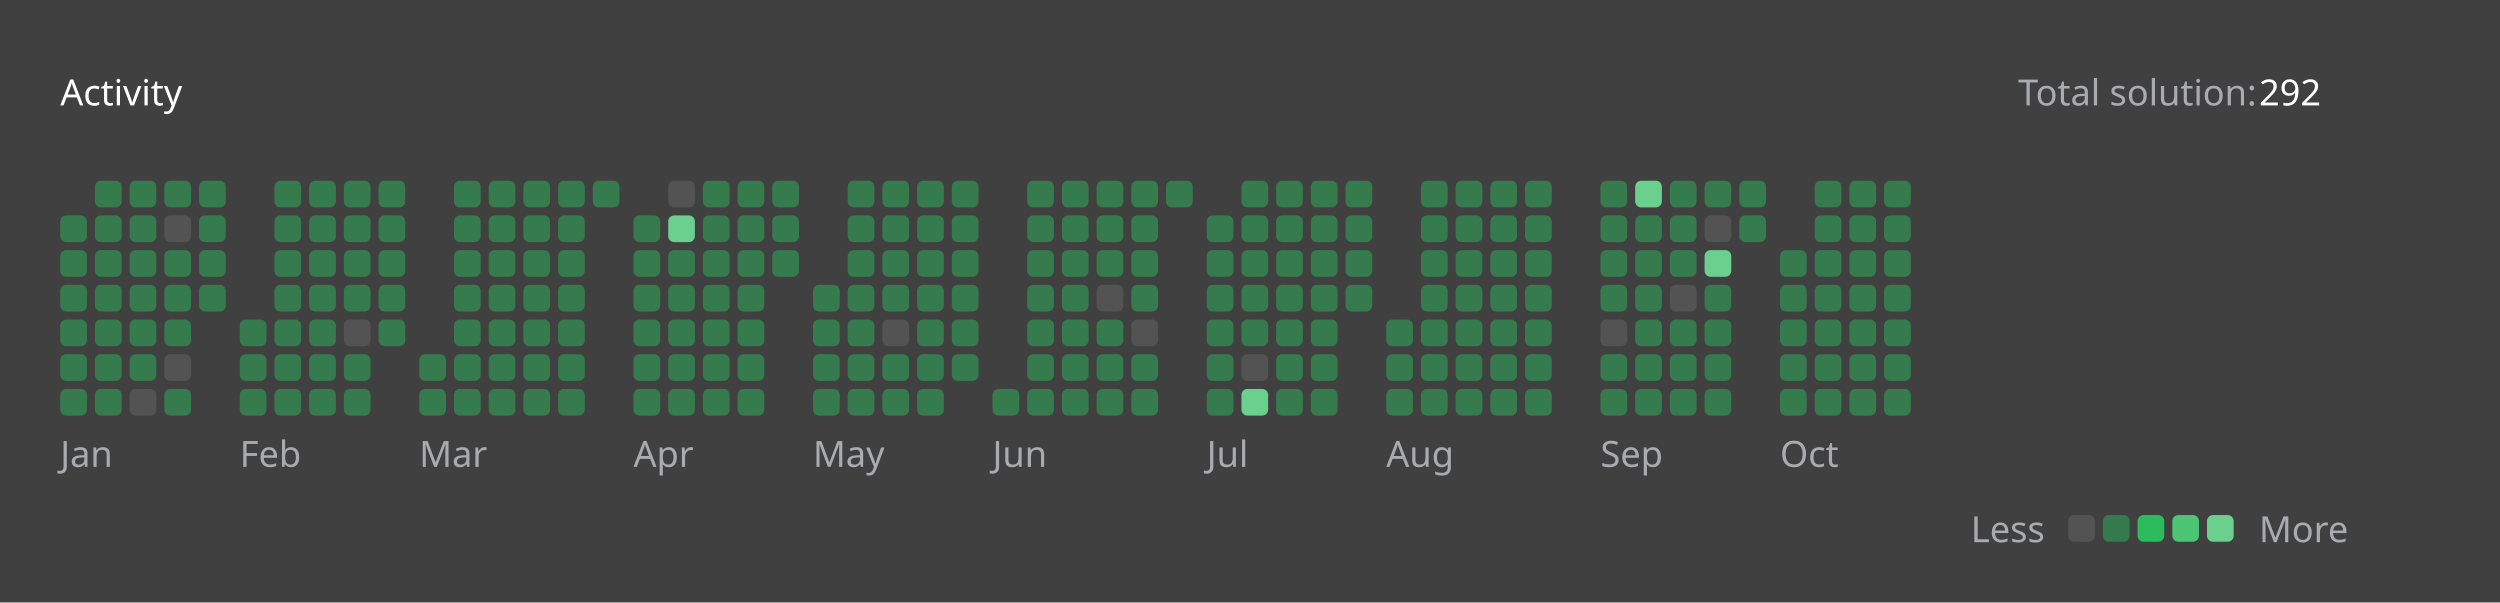
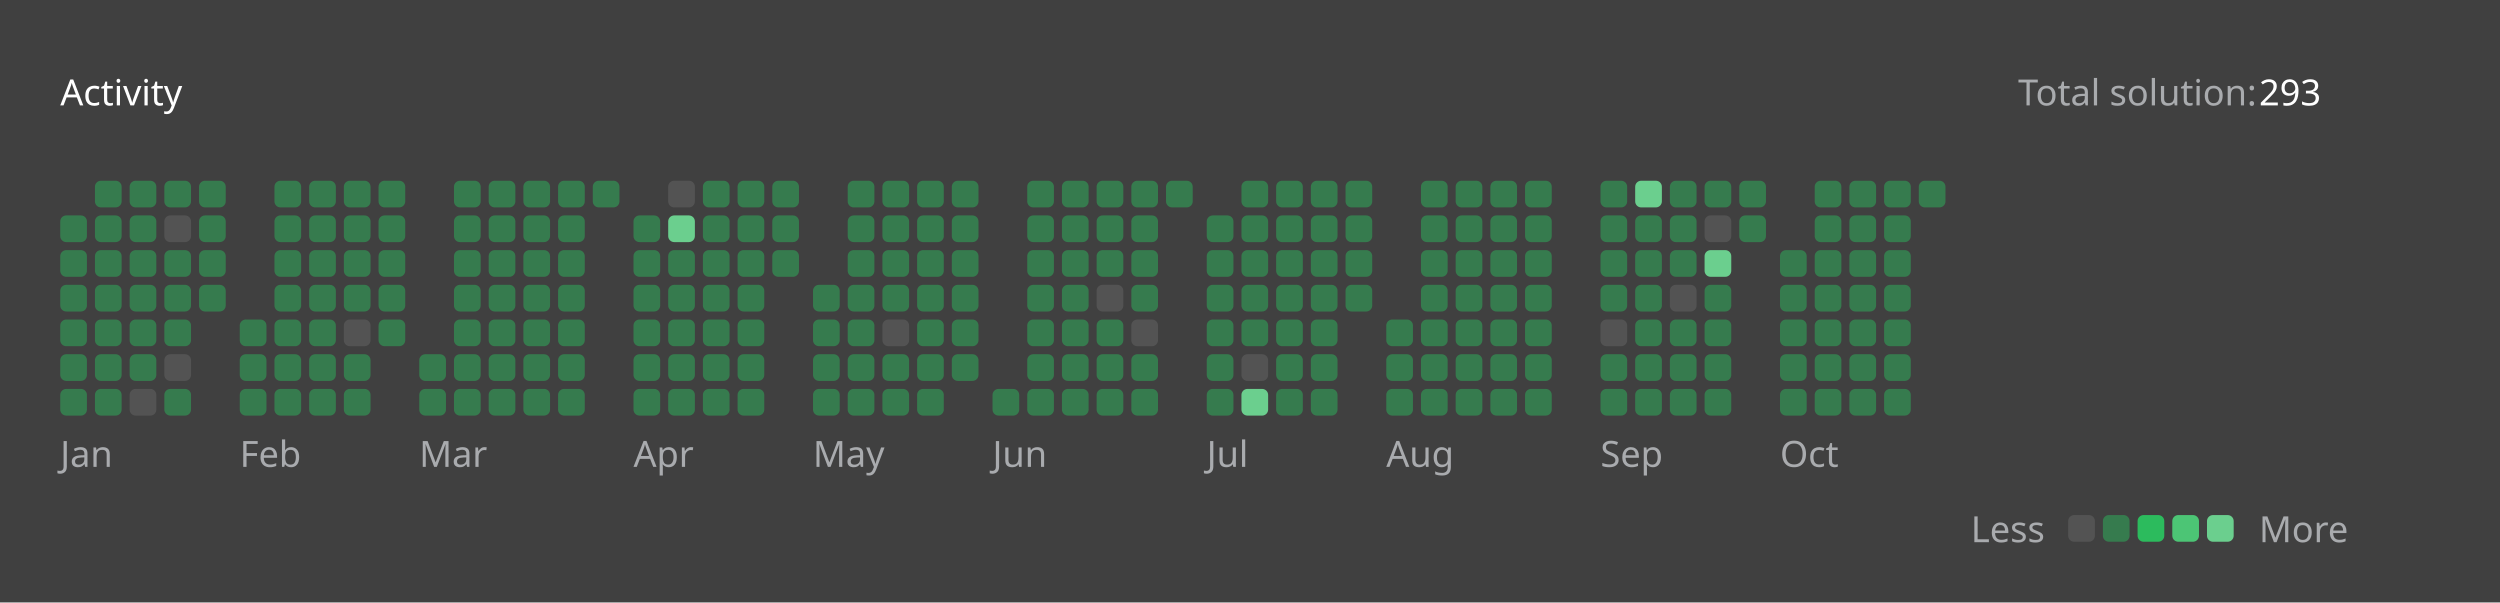
<svg xmlns="http://www.w3.org/2000/svg" version="1.1" height="200" width="830" viewBox="0 0 830 200">
  <style>*{font-family: "Segoe UI", Tahoma, Geneva, Verdana, sans-serif;}</style>
  <style>.title{font-weight: 500;font-size: 1rem;}</style>
  <style>.rotate-90{transform: rotate(-90deg);transform-origin: center;transform-box: fill-box;}</style>
  <style>.state{font-size: .75rem;}</style>
  <style>.light{color: #ffffff;fill: #ffffff;}</style>
  <style>.light-gray{color: #eff2f699;fill: #eff2f699;}</style>
  <style>.dark-gray{color: #ebebf54d;fill: #ebebf54d;}</style>
  <style>.gray{color: #747474;fill: #747474;}</style>
  <style>.orange{color: #ffa116;fill: #ffa116;}</style>
  <style>.background{color: #404040;fill: #404040;}</style>
  <style>.level-1-block{fill: #ffffff1a;}</style>
  <style>.level-2-block{fill: #2cb55d80;}</style>
  <style>.level-3-block{fill: #2cbb5dff;}</style>
  <style>.level-4-block{fill: #4cc575ff;}</style>
  <style>.level-5-block{fill: #6bcf8eff;}</style>
  <rect fill="#404040" x="0" y="0" width="830" height="200" rx="0.5rem" />
  <g text-anchor="start" text-decoration="1" class="title">
    <text x="20" y="35">
      <tspan class="light">Activity</tspan>
      <tspan class="orange" />
    </text>
  </g>
  <g class="state">
    <text x="670" y="35" class="light-gray"> Total solution: </text>
-     <text x="750" y="35" class="light"> 292 </text>
+     <text x="750" y="35" class="light"> 293 </text>
    <text x="678.88" y="180" class="light-gray" text-anchor="end">Less</text>
    <rect x="686.64" y="171" width="8.86" height="8.86" rx="2" ry="2" class="level-1-block" />
    <rect x="698.16" y="171" width="8.86" height="8.86" rx="2" ry="2" class="level-2-block" />
    <rect x="709.68" y="171" width="8.86" height="8.86" rx="2" ry="2" class="level-3-block" />
    <rect x="721.2" y="171" width="8.86" height="8.86" rx="2" ry="2" class="level-4-block" />
    <rect x="732.72" y="171" width="8.86" height="8.86" rx="2" ry="2" class="level-5-block" />
    <text x="750" y="180" class="light-gray">More</text>
  </g>
  <g x="20" y="60">
    <g x="20" y="60">
      <g x="20.0" y="60">
        <rect x="20.0" y="71.52" width="8.86" height="8.86" rx="2" ry="2" class="level-2-block" />
        <rect x="20.0" y="83.04" width="8.86" height="8.86" rx="2" ry="2" class="level-2-block" />
        <rect x="20.0" y="94.56" width="8.86" height="8.86" rx="2" ry="2" class="level-2-block" />
        <rect x="20.0" y="106.08" width="8.86" height="8.86" rx="2" ry="2" class="level-2-block" />
        <rect x="20.0" y="117.6" width="8.86" height="8.86" rx="2" ry="2" class="level-2-block" />
        <rect x="20.0" y="129.12" width="8.86" height="8.86" rx="2" ry="2" class="level-2-block" />
      </g>
      <g x="31.52" y="60">
        <rect x="31.52" y="60.0" width="8.86" height="8.86" rx="2" ry="2" class="level-2-block" />
        <rect x="31.52" y="71.52" width="8.86" height="8.86" rx="2" ry="2" class="level-2-block" />
        <rect x="31.52" y="83.04" width="8.86" height="8.86" rx="2" ry="2" class="level-2-block" />
        <rect x="31.52" y="94.56" width="8.86" height="8.86" rx="2" ry="2" class="level-2-block" />
        <rect x="31.52" y="106.08" width="8.86" height="8.86" rx="2" ry="2" class="level-2-block" />
        <rect x="31.52" y="117.6" width="8.86" height="8.86" rx="2" ry="2" class="level-2-block" />
        <rect x="31.52" y="129.12" width="8.86" height="8.86" rx="2" ry="2" class="level-2-block" />
      </g>
      <g x="43.04" y="60">
        <rect x="43.04" y="60.0" width="8.86" height="8.86" rx="2" ry="2" class="level-2-block" />
        <rect x="43.04" y="71.52" width="8.86" height="8.86" rx="2" ry="2" class="level-2-block" />
        <rect x="43.04" y="83.04" width="8.86" height="8.86" rx="2" ry="2" class="level-2-block" />
        <rect x="43.04" y="94.56" width="8.86" height="8.86" rx="2" ry="2" class="level-2-block" />
        <rect x="43.04" y="106.08" width="8.86" height="8.86" rx="2" ry="2" class="level-2-block" />
        <rect x="43.04" y="117.6" width="8.86" height="8.86" rx="2" ry="2" class="level-2-block" />
        <rect x="43.04" y="129.12" width="8.86" height="8.86" rx="2" ry="2" class="level-1-block" />
      </g>
      <g x="54.56" y="60">
        <rect x="54.56" y="60.0" width="8.86" height="8.86" rx="2" ry="2" class="level-2-block" />
        <rect x="54.56" y="71.52" width="8.86" height="8.86" rx="2" ry="2" class="level-1-block" />
        <rect x="54.56" y="83.04" width="8.86" height="8.86" rx="2" ry="2" class="level-2-block" />
        <rect x="54.56" y="94.56" width="8.86" height="8.86" rx="2" ry="2" class="level-2-block" />
        <rect x="54.56" y="106.08" width="8.86" height="8.86" rx="2" ry="2" class="level-2-block" />
        <rect x="54.56" y="117.6" width="8.86" height="8.86" rx="2" ry="2" class="level-1-block" />
        <rect x="54.56" y="129.12" width="8.86" height="8.86" rx="2" ry="2" class="level-2-block" />
      </g>
      <g x="66.08" y="60">
        <rect x="66.08" y="60.0" width="8.86" height="8.86" rx="2" ry="2" class="level-2-block" />
        <rect x="66.08" y="71.52" width="8.86" height="8.86" rx="2" ry="2" class="level-2-block" />
        <rect x="66.08" y="83.04" width="8.86" height="8.86" rx="2" ry="2" class="level-2-block" />
        <rect x="66.08" y="94.56" width="8.86" height="8.86" rx="2" ry="2" class="level-2-block" />
      </g>
      <text x="20.0" y="155" class="light-gray state">Jan</text>
    </g>
  </g>
  <g x="79.6" y="60">
    <g x="79.6" y="60">
      <g x="79.6" y="60">
        <rect x="79.6" y="106.08" width="8.86" height="8.86" rx="2" ry="2" class="level-2-block" />
        <rect x="79.6" y="117.6" width="8.86" height="8.86" rx="2" ry="2" class="level-2-block" />
        <rect x="79.6" y="129.12" width="8.86" height="8.86" rx="2" ry="2" class="level-2-block" />
      </g>
      <g x="91.12" y="60">
        <rect x="91.12" y="60.0" width="8.86" height="8.86" rx="2" ry="2" class="level-2-block" />
        <rect x="91.12" y="71.52" width="8.86" height="8.86" rx="2" ry="2" class="level-2-block" />
        <rect x="91.12" y="83.04" width="8.86" height="8.86" rx="2" ry="2" class="level-2-block" />
        <rect x="91.12" y="94.56" width="8.86" height="8.86" rx="2" ry="2" class="level-2-block" />
        <rect x="91.12" y="106.08" width="8.86" height="8.86" rx="2" ry="2" class="level-2-block" />
        <rect x="91.12" y="117.6" width="8.86" height="8.86" rx="2" ry="2" class="level-2-block" />
        <rect x="91.12" y="129.12" width="8.86" height="8.86" rx="2" ry="2" class="level-2-block" />
      </g>
      <g x="102.64" y="60">
        <rect x="102.64" y="60.0" width="8.86" height="8.86" rx="2" ry="2" class="level-2-block" />
        <rect x="102.64" y="71.52" width="8.86" height="8.86" rx="2" ry="2" class="level-2-block" />
        <rect x="102.64" y="83.04" width="8.86" height="8.86" rx="2" ry="2" class="level-2-block" />
        <rect x="102.64" y="94.56" width="8.86" height="8.86" rx="2" ry="2" class="level-2-block" />
        <rect x="102.64" y="106.08" width="8.86" height="8.86" rx="2" ry="2" class="level-2-block" />
        <rect x="102.64" y="117.6" width="8.86" height="8.86" rx="2" ry="2" class="level-2-block" />
        <rect x="102.64" y="129.12" width="8.86" height="8.86" rx="2" ry="2" class="level-2-block" />
      </g>
      <g x="114.16" y="60">
        <rect x="114.16" y="60.0" width="8.86" height="8.86" rx="2" ry="2" class="level-2-block" />
        <rect x="114.16" y="71.52" width="8.86" height="8.86" rx="2" ry="2" class="level-2-block" />
        <rect x="114.16" y="83.04" width="8.86" height="8.86" rx="2" ry="2" class="level-2-block" />
        <rect x="114.16" y="94.56" width="8.86" height="8.86" rx="2" ry="2" class="level-2-block" />
        <rect x="114.16" y="106.08" width="8.86" height="8.86" rx="2" ry="2" class="level-1-block" />
        <rect x="114.16" y="117.6" width="8.86" height="8.86" rx="2" ry="2" class="level-2-block" />
        <rect x="114.16" y="129.12" width="8.86" height="8.86" rx="2" ry="2" class="level-2-block" />
      </g>
      <g x="125.68" y="60">
        <rect x="125.68" y="60.0" width="8.86" height="8.86" rx="2" ry="2" class="level-2-block" />
        <rect x="125.68" y="71.52" width="8.86" height="8.86" rx="2" ry="2" class="level-2-block" />
        <rect x="125.68" y="83.04" width="8.86" height="8.86" rx="2" ry="2" class="level-2-block" />
        <rect x="125.68" y="94.56" width="8.86" height="8.86" rx="2" ry="2" class="level-2-block" />
        <rect x="125.68" y="106.08" width="8.86" height="8.86" rx="2" ry="2" class="level-2-block" />
      </g>
      <text x="79.6" y="155" class="light-gray state">Feb</text>
    </g>
  </g>
  <g x="139.2" y="60">
    <g x="139.2" y="60">
      <g x="139.2" y="60">
        <rect x="139.2" y="117.6" width="8.86" height="8.86" rx="2" ry="2" class="level-2-block" />
        <rect x="139.2" y="129.12" width="8.86" height="8.86" rx="2" ry="2" class="level-2-block" />
      </g>
      <g x="150.72" y="60">
        <rect x="150.72" y="60.0" width="8.86" height="8.86" rx="2" ry="2" class="level-2-block" />
        <rect x="150.72" y="71.52" width="8.86" height="8.86" rx="2" ry="2" class="level-2-block" />
        <rect x="150.72" y="83.04" width="8.86" height="8.86" rx="2" ry="2" class="level-2-block" />
        <rect x="150.72" y="94.56" width="8.86" height="8.86" rx="2" ry="2" class="level-2-block" />
        <rect x="150.72" y="106.08" width="8.86" height="8.86" rx="2" ry="2" class="level-2-block" />
        <rect x="150.72" y="117.6" width="8.86" height="8.86" rx="2" ry="2" class="level-2-block" />
        <rect x="150.72" y="129.12" width="8.86" height="8.86" rx="2" ry="2" class="level-2-block" />
      </g>
      <g x="162.24" y="60">
        <rect x="162.24" y="60.0" width="8.86" height="8.86" rx="2" ry="2" class="level-2-block" />
        <rect x="162.24" y="71.52" width="8.86" height="8.86" rx="2" ry="2" class="level-2-block" />
        <rect x="162.24" y="83.04" width="8.86" height="8.86" rx="2" ry="2" class="level-2-block" />
        <rect x="162.24" y="94.56" width="8.86" height="8.86" rx="2" ry="2" class="level-2-block" />
        <rect x="162.24" y="106.08" width="8.86" height="8.86" rx="2" ry="2" class="level-2-block" />
        <rect x="162.24" y="117.6" width="8.86" height="8.86" rx="2" ry="2" class="level-2-block" />
        <rect x="162.24" y="129.12" width="8.86" height="8.86" rx="2" ry="2" class="level-2-block" />
      </g>
      <g x="173.76" y="60">
        <rect x="173.76" y="60.0" width="8.86" height="8.86" rx="2" ry="2" class="level-2-block" />
        <rect x="173.76" y="71.52" width="8.86" height="8.86" rx="2" ry="2" class="level-2-block" />
        <rect x="173.76" y="83.04" width="8.86" height="8.86" rx="2" ry="2" class="level-2-block" />
        <rect x="173.76" y="94.56" width="8.86" height="8.86" rx="2" ry="2" class="level-2-block" />
        <rect x="173.76" y="106.08" width="8.86" height="8.86" rx="2" ry="2" class="level-2-block" />
        <rect x="173.76" y="117.6" width="8.86" height="8.86" rx="2" ry="2" class="level-2-block" />
        <rect x="173.76" y="129.12" width="8.86" height="8.86" rx="2" ry="2" class="level-2-block" />
      </g>
      <g x="185.28" y="60">
        <rect x="185.28" y="60.0" width="8.86" height="8.86" rx="2" ry="2" class="level-2-block" />
        <rect x="185.28" y="71.52" width="8.86" height="8.86" rx="2" ry="2" class="level-2-block" />
        <rect x="185.28" y="83.04" width="8.86" height="8.86" rx="2" ry="2" class="level-2-block" />
        <rect x="185.28" y="94.56" width="8.86" height="8.86" rx="2" ry="2" class="level-2-block" />
        <rect x="185.28" y="106.08" width="8.86" height="8.86" rx="2" ry="2" class="level-2-block" />
        <rect x="185.28" y="117.6" width="8.86" height="8.86" rx="2" ry="2" class="level-2-block" />
        <rect x="185.28" y="129.12" width="8.86" height="8.86" rx="2" ry="2" class="level-2-block" />
      </g>
      <g x="196.8" y="60">
        <rect x="196.8" y="60.0" width="8.86" height="8.86" rx="2" ry="2" class="level-2-block" />
      </g>
      <text x="139.2" y="155" class="light-gray state">Mar</text>
    </g>
  </g>
  <g x="210.32" y="60">
    <g x="210.32" y="60">
      <g x="210.32" y="60">
        <rect x="210.32" y="71.52" width="8.86" height="8.86" rx="2" ry="2" class="level-2-block" />
        <rect x="210.32" y="83.04" width="8.86" height="8.86" rx="2" ry="2" class="level-2-block" />
        <rect x="210.32" y="94.56" width="8.86" height="8.86" rx="2" ry="2" class="level-2-block" />
        <rect x="210.32" y="106.08" width="8.86" height="8.86" rx="2" ry="2" class="level-2-block" />
        <rect x="210.32" y="117.6" width="8.86" height="8.86" rx="2" ry="2" class="level-2-block" />
        <rect x="210.32" y="129.12" width="8.86" height="8.86" rx="2" ry="2" class="level-2-block" />
      </g>
      <g x="221.84" y="60">
        <rect x="221.84" y="60.0" width="8.86" height="8.86" rx="2" ry="2" class="level-1-block" />
        <rect x="221.84" y="71.52" width="8.86" height="8.86" rx="2" ry="2" class="level-5-block" />
        <rect x="221.84" y="83.04" width="8.86" height="8.86" rx="2" ry="2" class="level-2-block" />
        <rect x="221.84" y="94.56" width="8.86" height="8.86" rx="2" ry="2" class="level-2-block" />
        <rect x="221.84" y="106.08" width="8.86" height="8.86" rx="2" ry="2" class="level-2-block" />
        <rect x="221.84" y="117.6" width="8.86" height="8.86" rx="2" ry="2" class="level-2-block" />
        <rect x="221.84" y="129.12" width="8.86" height="8.86" rx="2" ry="2" class="level-2-block" />
      </g>
      <g x="233.36" y="60">
        <rect x="233.36" y="60.0" width="8.86" height="8.86" rx="2" ry="2" class="level-2-block" />
        <rect x="233.36" y="71.52" width="8.86" height="8.86" rx="2" ry="2" class="level-2-block" />
        <rect x="233.36" y="83.04" width="8.86" height="8.86" rx="2" ry="2" class="level-2-block" />
        <rect x="233.36" y="94.56" width="8.86" height="8.86" rx="2" ry="2" class="level-2-block" />
        <rect x="233.36" y="106.08" width="8.86" height="8.86" rx="2" ry="2" class="level-2-block" />
        <rect x="233.36" y="117.6" width="8.86" height="8.86" rx="2" ry="2" class="level-2-block" />
        <rect x="233.36" y="129.12" width="8.86" height="8.86" rx="2" ry="2" class="level-2-block" />
      </g>
      <g x="244.88" y="60">
        <rect x="244.88" y="60.0" width="8.86" height="8.86" rx="2" ry="2" class="level-2-block" />
        <rect x="244.88" y="71.52" width="8.86" height="8.86" rx="2" ry="2" class="level-2-block" />
        <rect x="244.88" y="83.04" width="8.86" height="8.86" rx="2" ry="2" class="level-2-block" />
        <rect x="244.88" y="94.56" width="8.86" height="8.86" rx="2" ry="2" class="level-2-block" />
        <rect x="244.88" y="106.08" width="8.86" height="8.86" rx="2" ry="2" class="level-2-block" />
        <rect x="244.88" y="117.6" width="8.86" height="8.86" rx="2" ry="2" class="level-2-block" />
        <rect x="244.88" y="129.12" width="8.86" height="8.86" rx="2" ry="2" class="level-2-block" />
      </g>
      <g x="256.4" y="60">
        <rect x="256.4" y="60.0" width="8.86" height="8.86" rx="2" ry="2" class="level-2-block" />
        <rect x="256.4" y="71.52" width="8.86" height="8.86" rx="2" ry="2" class="level-2-block" />
        <rect x="256.4" y="83.04" width="8.86" height="8.86" rx="2" ry="2" class="level-2-block" />
      </g>
      <text x="210.32" y="155" class="light-gray state">Apr</text>
    </g>
  </g>
  <g x="269.92" y="60">
    <g x="269.92" y="60">
      <g x="269.92" y="60">
        <rect x="269.92" y="94.56" width="8.86" height="8.86" rx="2" ry="2" class="level-2-block" />
        <rect x="269.92" y="106.08" width="8.86" height="8.86" rx="2" ry="2" class="level-2-block" />
        <rect x="269.92" y="117.6" width="8.86" height="8.86" rx="2" ry="2" class="level-2-block" />
        <rect x="269.92" y="129.12" width="8.86" height="8.86" rx="2" ry="2" class="level-2-block" />
      </g>
      <g x="281.44" y="60">
        <rect x="281.44" y="60.0" width="8.86" height="8.86" rx="2" ry="2" class="level-2-block" />
        <rect x="281.44" y="71.52" width="8.86" height="8.86" rx="2" ry="2" class="level-2-block" />
        <rect x="281.44" y="83.04" width="8.86" height="8.86" rx="2" ry="2" class="level-2-block" />
        <rect x="281.44" y="94.56" width="8.86" height="8.86" rx="2" ry="2" class="level-2-block" />
        <rect x="281.44" y="106.08" width="8.86" height="8.86" rx="2" ry="2" class="level-2-block" />
        <rect x="281.44" y="117.6" width="8.86" height="8.86" rx="2" ry="2" class="level-2-block" />
        <rect x="281.44" y="129.12" width="8.86" height="8.86" rx="2" ry="2" class="level-2-block" />
      </g>
      <g x="292.96" y="60">
        <rect x="292.96" y="60.0" width="8.86" height="8.86" rx="2" ry="2" class="level-2-block" />
        <rect x="292.96" y="71.52" width="8.86" height="8.86" rx="2" ry="2" class="level-2-block" />
        <rect x="292.96" y="83.04" width="8.86" height="8.86" rx="2" ry="2" class="level-2-block" />
        <rect x="292.96" y="94.56" width="8.86" height="8.86" rx="2" ry="2" class="level-2-block" />
        <rect x="292.96" y="106.08" width="8.86" height="8.86" rx="2" ry="2" class="level-1-block" />
        <rect x="292.96" y="117.6" width="8.86" height="8.86" rx="2" ry="2" class="level-2-block" />
        <rect x="292.96" y="129.12" width="8.86" height="8.86" rx="2" ry="2" class="level-2-block" />
      </g>
      <g x="304.48" y="60">
        <rect x="304.48" y="60.0" width="8.86" height="8.86" rx="2" ry="2" class="level-2-block" />
        <rect x="304.48" y="71.52" width="8.86" height="8.86" rx="2" ry="2" class="level-2-block" />
        <rect x="304.48" y="83.04" width="8.86" height="8.86" rx="2" ry="2" class="level-2-block" />
        <rect x="304.48" y="94.56" width="8.86" height="8.86" rx="2" ry="2" class="level-2-block" />
        <rect x="304.48" y="106.08" width="8.86" height="8.86" rx="2" ry="2" class="level-2-block" />
        <rect x="304.48" y="117.6" width="8.86" height="8.86" rx="2" ry="2" class="level-2-block" />
        <rect x="304.48" y="129.12" width="8.86" height="8.86" rx="2" ry="2" class="level-2-block" />
      </g>
      <g x="316" y="60">
        <rect x="316" y="60.0" width="8.86" height="8.86" rx="2" ry="2" class="level-2-block" />
        <rect x="316" y="71.52" width="8.86" height="8.86" rx="2" ry="2" class="level-2-block" />
        <rect x="316" y="83.04" width="8.86" height="8.86" rx="2" ry="2" class="level-2-block" />
        <rect x="316" y="94.56" width="8.86" height="8.86" rx="2" ry="2" class="level-2-block" />
        <rect x="316" y="106.08" width="8.86" height="8.86" rx="2" ry="2" class="level-2-block" />
        <rect x="316" y="117.6" width="8.86" height="8.86" rx="2" ry="2" class="level-2-block" />
      </g>
      <text x="269.92" y="155" class="light-gray state">May</text>
    </g>
  </g>
  <g x="329.52" y="60">
    <g x="329.52" y="60">
      <g x="329.52" y="60">
        <rect x="329.52" y="129.12" width="8.86" height="8.86" rx="2" ry="2" class="level-2-block" />
      </g>
      <g x="341.04" y="60">
        <rect x="341.04" y="60.0" width="8.86" height="8.86" rx="2" ry="2" class="level-2-block" />
        <rect x="341.04" y="71.52" width="8.86" height="8.86" rx="2" ry="2" class="level-2-block" />
        <rect x="341.04" y="83.04" width="8.86" height="8.86" rx="2" ry="2" class="level-2-block" />
        <rect x="341.04" y="94.56" width="8.86" height="8.86" rx="2" ry="2" class="level-2-block" />
        <rect x="341.04" y="106.08" width="8.86" height="8.86" rx="2" ry="2" class="level-2-block" />
        <rect x="341.04" y="117.6" width="8.86" height="8.86" rx="2" ry="2" class="level-2-block" />
        <rect x="341.04" y="129.12" width="8.86" height="8.86" rx="2" ry="2" class="level-2-block" />
      </g>
      <g x="352.56" y="60">
        <rect x="352.56" y="60.0" width="8.86" height="8.86" rx="2" ry="2" class="level-2-block" />
        <rect x="352.56" y="71.52" width="8.86" height="8.86" rx="2" ry="2" class="level-2-block" />
        <rect x="352.56" y="83.04" width="8.86" height="8.86" rx="2" ry="2" class="level-2-block" />
        <rect x="352.56" y="94.56" width="8.86" height="8.86" rx="2" ry="2" class="level-2-block" />
        <rect x="352.56" y="106.08" width="8.86" height="8.86" rx="2" ry="2" class="level-2-block" />
        <rect x="352.56" y="117.6" width="8.86" height="8.86" rx="2" ry="2" class="level-2-block" />
        <rect x="352.56" y="129.12" width="8.86" height="8.86" rx="2" ry="2" class="level-2-block" />
      </g>
      <g x="364.08" y="60">
        <rect x="364.08" y="60.0" width="8.86" height="8.86" rx="2" ry="2" class="level-2-block" />
        <rect x="364.08" y="71.52" width="8.86" height="8.86" rx="2" ry="2" class="level-2-block" />
        <rect x="364.08" y="83.04" width="8.86" height="8.86" rx="2" ry="2" class="level-2-block" />
        <rect x="364.08" y="94.56" width="8.86" height="8.86" rx="2" ry="2" class="level-1-block" />
        <rect x="364.08" y="106.08" width="8.86" height="8.86" rx="2" ry="2" class="level-2-block" />
        <rect x="364.08" y="117.6" width="8.86" height="8.86" rx="2" ry="2" class="level-2-block" />
        <rect x="364.08" y="129.12" width="8.86" height="8.86" rx="2" ry="2" class="level-2-block" />
      </g>
      <g x="375.6" y="60">
        <rect x="375.6" y="60.0" width="8.86" height="8.86" rx="2" ry="2" class="level-2-block" />
        <rect x="375.6" y="71.52" width="8.86" height="8.86" rx="2" ry="2" class="level-2-block" />
        <rect x="375.6" y="83.04" width="8.86" height="8.86" rx="2" ry="2" class="level-2-block" />
        <rect x="375.6" y="94.56" width="8.86" height="8.86" rx="2" ry="2" class="level-2-block" />
        <rect x="375.6" y="106.08" width="8.86" height="8.86" rx="2" ry="2" class="level-1-block" />
        <rect x="375.6" y="117.6" width="8.86" height="8.86" rx="2" ry="2" class="level-2-block" />
        <rect x="375.6" y="129.12" width="8.86" height="8.86" rx="2" ry="2" class="level-2-block" />
      </g>
      <g x="387.12" y="60">
        <rect x="387.12" y="60.0" width="8.86" height="8.86" rx="2" ry="2" class="level-2-block" />
      </g>
      <text x="329.52" y="155" class="light-gray state">Jun</text>
    </g>
  </g>
  <g x="400.64" y="60">
    <g x="400.64" y="60">
      <g x="400.64" y="60">
        <rect x="400.64" y="71.52" width="8.86" height="8.86" rx="2" ry="2" class="level-2-block" />
        <rect x="400.64" y="83.04" width="8.86" height="8.86" rx="2" ry="2" class="level-2-block" />
        <rect x="400.64" y="94.56" width="8.86" height="8.86" rx="2" ry="2" class="level-2-block" />
        <rect x="400.64" y="106.08" width="8.86" height="8.86" rx="2" ry="2" class="level-2-block" />
        <rect x="400.64" y="117.6" width="8.86" height="8.86" rx="2" ry="2" class="level-2-block" />
        <rect x="400.64" y="129.12" width="8.86" height="8.86" rx="2" ry="2" class="level-2-block" />
      </g>
      <g x="412.16" y="60">
        <rect x="412.16" y="60.0" width="8.86" height="8.86" rx="2" ry="2" class="level-2-block" />
        <rect x="412.16" y="71.52" width="8.86" height="8.86" rx="2" ry="2" class="level-2-block" />
        <rect x="412.16" y="83.04" width="8.86" height="8.86" rx="2" ry="2" class="level-2-block" />
        <rect x="412.16" y="94.56" width="8.86" height="8.86" rx="2" ry="2" class="level-2-block" />
        <rect x="412.16" y="106.08" width="8.86" height="8.86" rx="2" ry="2" class="level-2-block" />
        <rect x="412.16" y="117.6" width="8.86" height="8.86" rx="2" ry="2" class="level-1-block" />
        <rect x="412.16" y="129.12" width="8.86" height="8.86" rx="2" ry="2" class="level-5-block" />
      </g>
      <g x="423.68" y="60">
        <rect x="423.68" y="60.0" width="8.86" height="8.86" rx="2" ry="2" class="level-2-block" />
        <rect x="423.68" y="71.52" width="8.86" height="8.86" rx="2" ry="2" class="level-2-block" />
        <rect x="423.68" y="83.04" width="8.86" height="8.86" rx="2" ry="2" class="level-2-block" />
        <rect x="423.68" y="94.56" width="8.86" height="8.86" rx="2" ry="2" class="level-2-block" />
        <rect x="423.68" y="106.08" width="8.86" height="8.86" rx="2" ry="2" class="level-2-block" />
        <rect x="423.68" y="117.6" width="8.86" height="8.86" rx="2" ry="2" class="level-2-block" />
        <rect x="423.68" y="129.12" width="8.86" height="8.86" rx="2" ry="2" class="level-2-block" />
      </g>
      <g x="435.2" y="60">
        <rect x="435.2" y="60.0" width="8.86" height="8.86" rx="2" ry="2" class="level-2-block" />
        <rect x="435.2" y="71.52" width="8.86" height="8.86" rx="2" ry="2" class="level-2-block" />
        <rect x="435.2" y="83.04" width="8.86" height="8.86" rx="2" ry="2" class="level-2-block" />
        <rect x="435.2" y="94.56" width="8.86" height="8.86" rx="2" ry="2" class="level-2-block" />
        <rect x="435.2" y="106.08" width="8.86" height="8.86" rx="2" ry="2" class="level-2-block" />
        <rect x="435.2" y="117.6" width="8.86" height="8.86" rx="2" ry="2" class="level-2-block" />
        <rect x="435.2" y="129.12" width="8.86" height="8.86" rx="2" ry="2" class="level-2-block" />
      </g>
      <g x="446.72" y="60">
        <rect x="446.72" y="60.0" width="8.86" height="8.86" rx="2" ry="2" class="level-2-block" />
        <rect x="446.72" y="71.52" width="8.86" height="8.86" rx="2" ry="2" class="level-2-block" />
        <rect x="446.72" y="83.04" width="8.86" height="8.86" rx="2" ry="2" class="level-2-block" />
        <rect x="446.72" y="94.56" width="8.86" height="8.86" rx="2" ry="2" class="level-2-block" />
      </g>
      <text x="400.64" y="155" class="light-gray state">Jul</text>
    </g>
  </g>
  <g x="460.24" y="60">
    <g x="460.24" y="60">
      <g x="460.24" y="60">
        <rect x="460.24" y="106.08" width="8.86" height="8.86" rx="2" ry="2" class="level-2-block" />
        <rect x="460.24" y="117.6" width="8.86" height="8.86" rx="2" ry="2" class="level-2-block" />
        <rect x="460.24" y="129.12" width="8.86" height="8.86" rx="2" ry="2" class="level-2-block" />
      </g>
      <g x="471.76" y="60">
        <rect x="471.76" y="60.0" width="8.86" height="8.86" rx="2" ry="2" class="level-2-block" />
        <rect x="471.76" y="71.52" width="8.86" height="8.86" rx="2" ry="2" class="level-2-block" />
        <rect x="471.76" y="83.04" width="8.86" height="8.86" rx="2" ry="2" class="level-2-block" />
        <rect x="471.76" y="94.56" width="8.86" height="8.86" rx="2" ry="2" class="level-2-block" />
        <rect x="471.76" y="106.08" width="8.86" height="8.86" rx="2" ry="2" class="level-2-block" />
        <rect x="471.76" y="117.6" width="8.86" height="8.86" rx="2" ry="2" class="level-2-block" />
        <rect x="471.76" y="129.12" width="8.86" height="8.86" rx="2" ry="2" class="level-2-block" />
      </g>
      <g x="483.28" y="60">
        <rect x="483.28" y="60.0" width="8.86" height="8.86" rx="2" ry="2" class="level-2-block" />
        <rect x="483.28" y="71.52" width="8.86" height="8.86" rx="2" ry="2" class="level-2-block" />
        <rect x="483.28" y="83.04" width="8.86" height="8.86" rx="2" ry="2" class="level-2-block" />
        <rect x="483.28" y="94.56" width="8.86" height="8.86" rx="2" ry="2" class="level-2-block" />
        <rect x="483.28" y="106.08" width="8.86" height="8.86" rx="2" ry="2" class="level-2-block" />
        <rect x="483.28" y="117.6" width="8.86" height="8.86" rx="2" ry="2" class="level-2-block" />
        <rect x="483.28" y="129.12" width="8.86" height="8.86" rx="2" ry="2" class="level-2-block" />
      </g>
      <g x="494.8" y="60">
        <rect x="494.8" y="60.0" width="8.86" height="8.86" rx="2" ry="2" class="level-2-block" />
        <rect x="494.8" y="71.52" width="8.86" height="8.86" rx="2" ry="2" class="level-2-block" />
        <rect x="494.8" y="83.04" width="8.86" height="8.86" rx="2" ry="2" class="level-2-block" />
        <rect x="494.8" y="94.56" width="8.86" height="8.86" rx="2" ry="2" class="level-2-block" />
        <rect x="494.8" y="106.08" width="8.86" height="8.86" rx="2" ry="2" class="level-2-block" />
        <rect x="494.8" y="117.6" width="8.86" height="8.86" rx="2" ry="2" class="level-2-block" />
        <rect x="494.8" y="129.12" width="8.86" height="8.86" rx="2" ry="2" class="level-2-block" />
      </g>
      <g x="506.32" y="60">
        <rect x="506.32" y="60.0" width="8.86" height="8.86" rx="2" ry="2" class="level-2-block" />
        <rect x="506.32" y="71.52" width="8.86" height="8.86" rx="2" ry="2" class="level-2-block" />
        <rect x="506.32" y="83.04" width="8.86" height="8.86" rx="2" ry="2" class="level-2-block" />
        <rect x="506.32" y="94.56" width="8.86" height="8.86" rx="2" ry="2" class="level-2-block" />
        <rect x="506.32" y="106.08" width="8.86" height="8.86" rx="2" ry="2" class="level-2-block" />
        <rect x="506.32" y="117.6" width="8.86" height="8.86" rx="2" ry="2" class="level-2-block" />
        <rect x="506.32" y="129.12" width="8.86" height="8.86" rx="2" ry="2" class="level-2-block" />
      </g>
      <text x="460.24" y="155" class="light-gray state">Aug</text>
    </g>
  </g>
  <g x="531.36" y="60">
    <g x="531.36" y="60">
      <g x="531.36" y="60">
        <rect x="531.36" y="60.0" width="8.86" height="8.86" rx="2" ry="2" class="level-2-block" />
        <rect x="531.36" y="71.52" width="8.86" height="8.86" rx="2" ry="2" class="level-2-block" />
        <rect x="531.36" y="83.04" width="8.86" height="8.86" rx="2" ry="2" class="level-2-block" />
        <rect x="531.36" y="94.56" width="8.86" height="8.86" rx="2" ry="2" class="level-2-block" />
        <rect x="531.36" y="106.08" width="8.86" height="8.86" rx="2" ry="2" class="level-1-block" />
        <rect x="531.36" y="117.6" width="8.86" height="8.86" rx="2" ry="2" class="level-2-block" />
        <rect x="531.36" y="129.12" width="8.86" height="8.86" rx="2" ry="2" class="level-2-block" />
      </g>
      <g x="542.88" y="60">
        <rect x="542.88" y="60.0" width="8.86" height="8.86" rx="2" ry="2" class="level-5-block" />
        <rect x="542.88" y="71.52" width="8.86" height="8.86" rx="2" ry="2" class="level-2-block" />
        <rect x="542.88" y="83.04" width="8.86" height="8.86" rx="2" ry="2" class="level-2-block" />
        <rect x="542.88" y="94.56" width="8.86" height="8.86" rx="2" ry="2" class="level-2-block" />
        <rect x="542.88" y="106.08" width="8.86" height="8.86" rx="2" ry="2" class="level-2-block" />
        <rect x="542.88" y="117.6" width="8.86" height="8.86" rx="2" ry="2" class="level-2-block" />
        <rect x="542.88" y="129.12" width="8.86" height="8.86" rx="2" ry="2" class="level-2-block" />
      </g>
      <g x="554.4" y="60">
        <rect x="554.4" y="60.0" width="8.86" height="8.86" rx="2" ry="2" class="level-2-block" />
        <rect x="554.4" y="71.52" width="8.86" height="8.86" rx="2" ry="2" class="level-2-block" />
        <rect x="554.4" y="83.04" width="8.86" height="8.86" rx="2" ry="2" class="level-2-block" />
        <rect x="554.4" y="94.56" width="8.86" height="8.86" rx="2" ry="2" class="level-1-block" />
        <rect x="554.4" y="106.08" width="8.86" height="8.86" rx="2" ry="2" class="level-2-block" />
        <rect x="554.4" y="117.6" width="8.86" height="8.86" rx="2" ry="2" class="level-2-block" />
        <rect x="554.4" y="129.12" width="8.86" height="8.86" rx="2" ry="2" class="level-2-block" />
      </g>
      <g x="565.92" y="60">
        <rect x="565.92" y="60.0" width="8.86" height="8.86" rx="2" ry="2" class="level-2-block" />
        <rect x="565.92" y="71.52" width="8.86" height="8.86" rx="2" ry="2" class="level-1-block" />
        <rect x="565.92" y="83.04" width="8.86" height="8.86" rx="2" ry="2" class="level-5-block" />
        <rect x="565.92" y="94.56" width="8.86" height="8.86" rx="2" ry="2" class="level-2-block" />
        <rect x="565.92" y="106.08" width="8.86" height="8.86" rx="2" ry="2" class="level-2-block" />
        <rect x="565.92" y="117.6" width="8.86" height="8.86" rx="2" ry="2" class="level-2-block" />
        <rect x="565.92" y="129.12" width="8.86" height="8.86" rx="2" ry="2" class="level-2-block" />
      </g>
      <g x="577.44" y="60">
        <rect x="577.44" y="60.0" width="8.86" height="8.86" rx="2" ry="2" class="level-2-block" />
        <rect x="577.44" y="71.52" width="8.86" height="8.86" rx="2" ry="2" class="level-2-block" />
      </g>
      <text x="531.36" y="155" class="light-gray state">Sep</text>
    </g>
  </g>
  <g x="590.96" y="60">
    <g x="590.96" y="60">
      <g x="590.96" y="60">
        <rect x="590.96" y="83.04" width="8.86" height="8.86" rx="2" ry="2" class="level-2-block" />
        <rect x="590.96" y="94.56" width="8.86" height="8.86" rx="2" ry="2" class="level-2-block" />
        <rect x="590.96" y="106.08" width="8.86" height="8.86" rx="2" ry="2" class="level-2-block" />
        <rect x="590.96" y="117.6" width="8.86" height="8.86" rx="2" ry="2" class="level-2-block" />
        <rect x="590.96" y="129.12" width="8.86" height="8.86" rx="2" ry="2" class="level-2-block" />
      </g>
      <g x="602.48" y="60">
        <rect x="602.48" y="60.0" width="8.86" height="8.86" rx="2" ry="2" class="level-2-block" />
        <rect x="602.48" y="71.52" width="8.86" height="8.86" rx="2" ry="2" class="level-2-block" />
        <rect x="602.48" y="83.04" width="8.86" height="8.86" rx="2" ry="2" class="level-2-block" />
        <rect x="602.48" y="94.56" width="8.86" height="8.86" rx="2" ry="2" class="level-2-block" />
        <rect x="602.48" y="106.08" width="8.86" height="8.86" rx="2" ry="2" class="level-2-block" />
        <rect x="602.48" y="117.6" width="8.86" height="8.86" rx="2" ry="2" class="level-2-block" />
        <rect x="602.48" y="129.12" width="8.86" height="8.86" rx="2" ry="2" class="level-2-block" />
      </g>
      <g x="614.0" y="60">
        <rect x="614.0" y="60.0" width="8.86" height="8.86" rx="2" ry="2" class="level-2-block" />
        <rect x="614.0" y="71.52" width="8.86" height="8.86" rx="2" ry="2" class="level-2-block" />
        <rect x="614.0" y="83.04" width="8.86" height="8.86" rx="2" ry="2" class="level-2-block" />
        <rect x="614.0" y="94.56" width="8.86" height="8.86" rx="2" ry="2" class="level-2-block" />
        <rect x="614.0" y="106.08" width="8.86" height="8.86" rx="2" ry="2" class="level-2-block" />
        <rect x="614.0" y="117.6" width="8.86" height="8.86" rx="2" ry="2" class="level-2-block" />
        <rect x="614.0" y="129.12" width="8.86" height="8.86" rx="2" ry="2" class="level-2-block" />
      </g>
      <g x="625.52" y="60">
        <rect x="625.52" y="60.0" width="8.86" height="8.86" rx="2" ry="2" class="level-2-block" />
        <rect x="625.52" y="71.52" width="8.86" height="8.86" rx="2" ry="2" class="level-2-block" />
        <rect x="625.52" y="83.04" width="8.86" height="8.86" rx="2" ry="2" class="level-2-block" />
        <rect x="625.52" y="94.56" width="8.86" height="8.86" rx="2" ry="2" class="level-2-block" />
        <rect x="625.52" y="106.08" width="8.86" height="8.86" rx="2" ry="2" class="level-2-block" />
        <rect x="625.52" y="117.6" width="8.86" height="8.86" rx="2" ry="2" class="level-2-block" />
        <rect x="625.52" y="129.12" width="8.86" height="8.86" rx="2" ry="2" class="level-2-block" />
      </g>
+       <g x="637.04" y="60">
+         <rect x="637.04" y="60.0" width="8.86" height="8.86" rx="2" ry="2" class="level-2-block" />
+       </g>
      <text x="590.96" y="155" class="light-gray state">Oct</text>
    </g>
  </g>
</svg>
